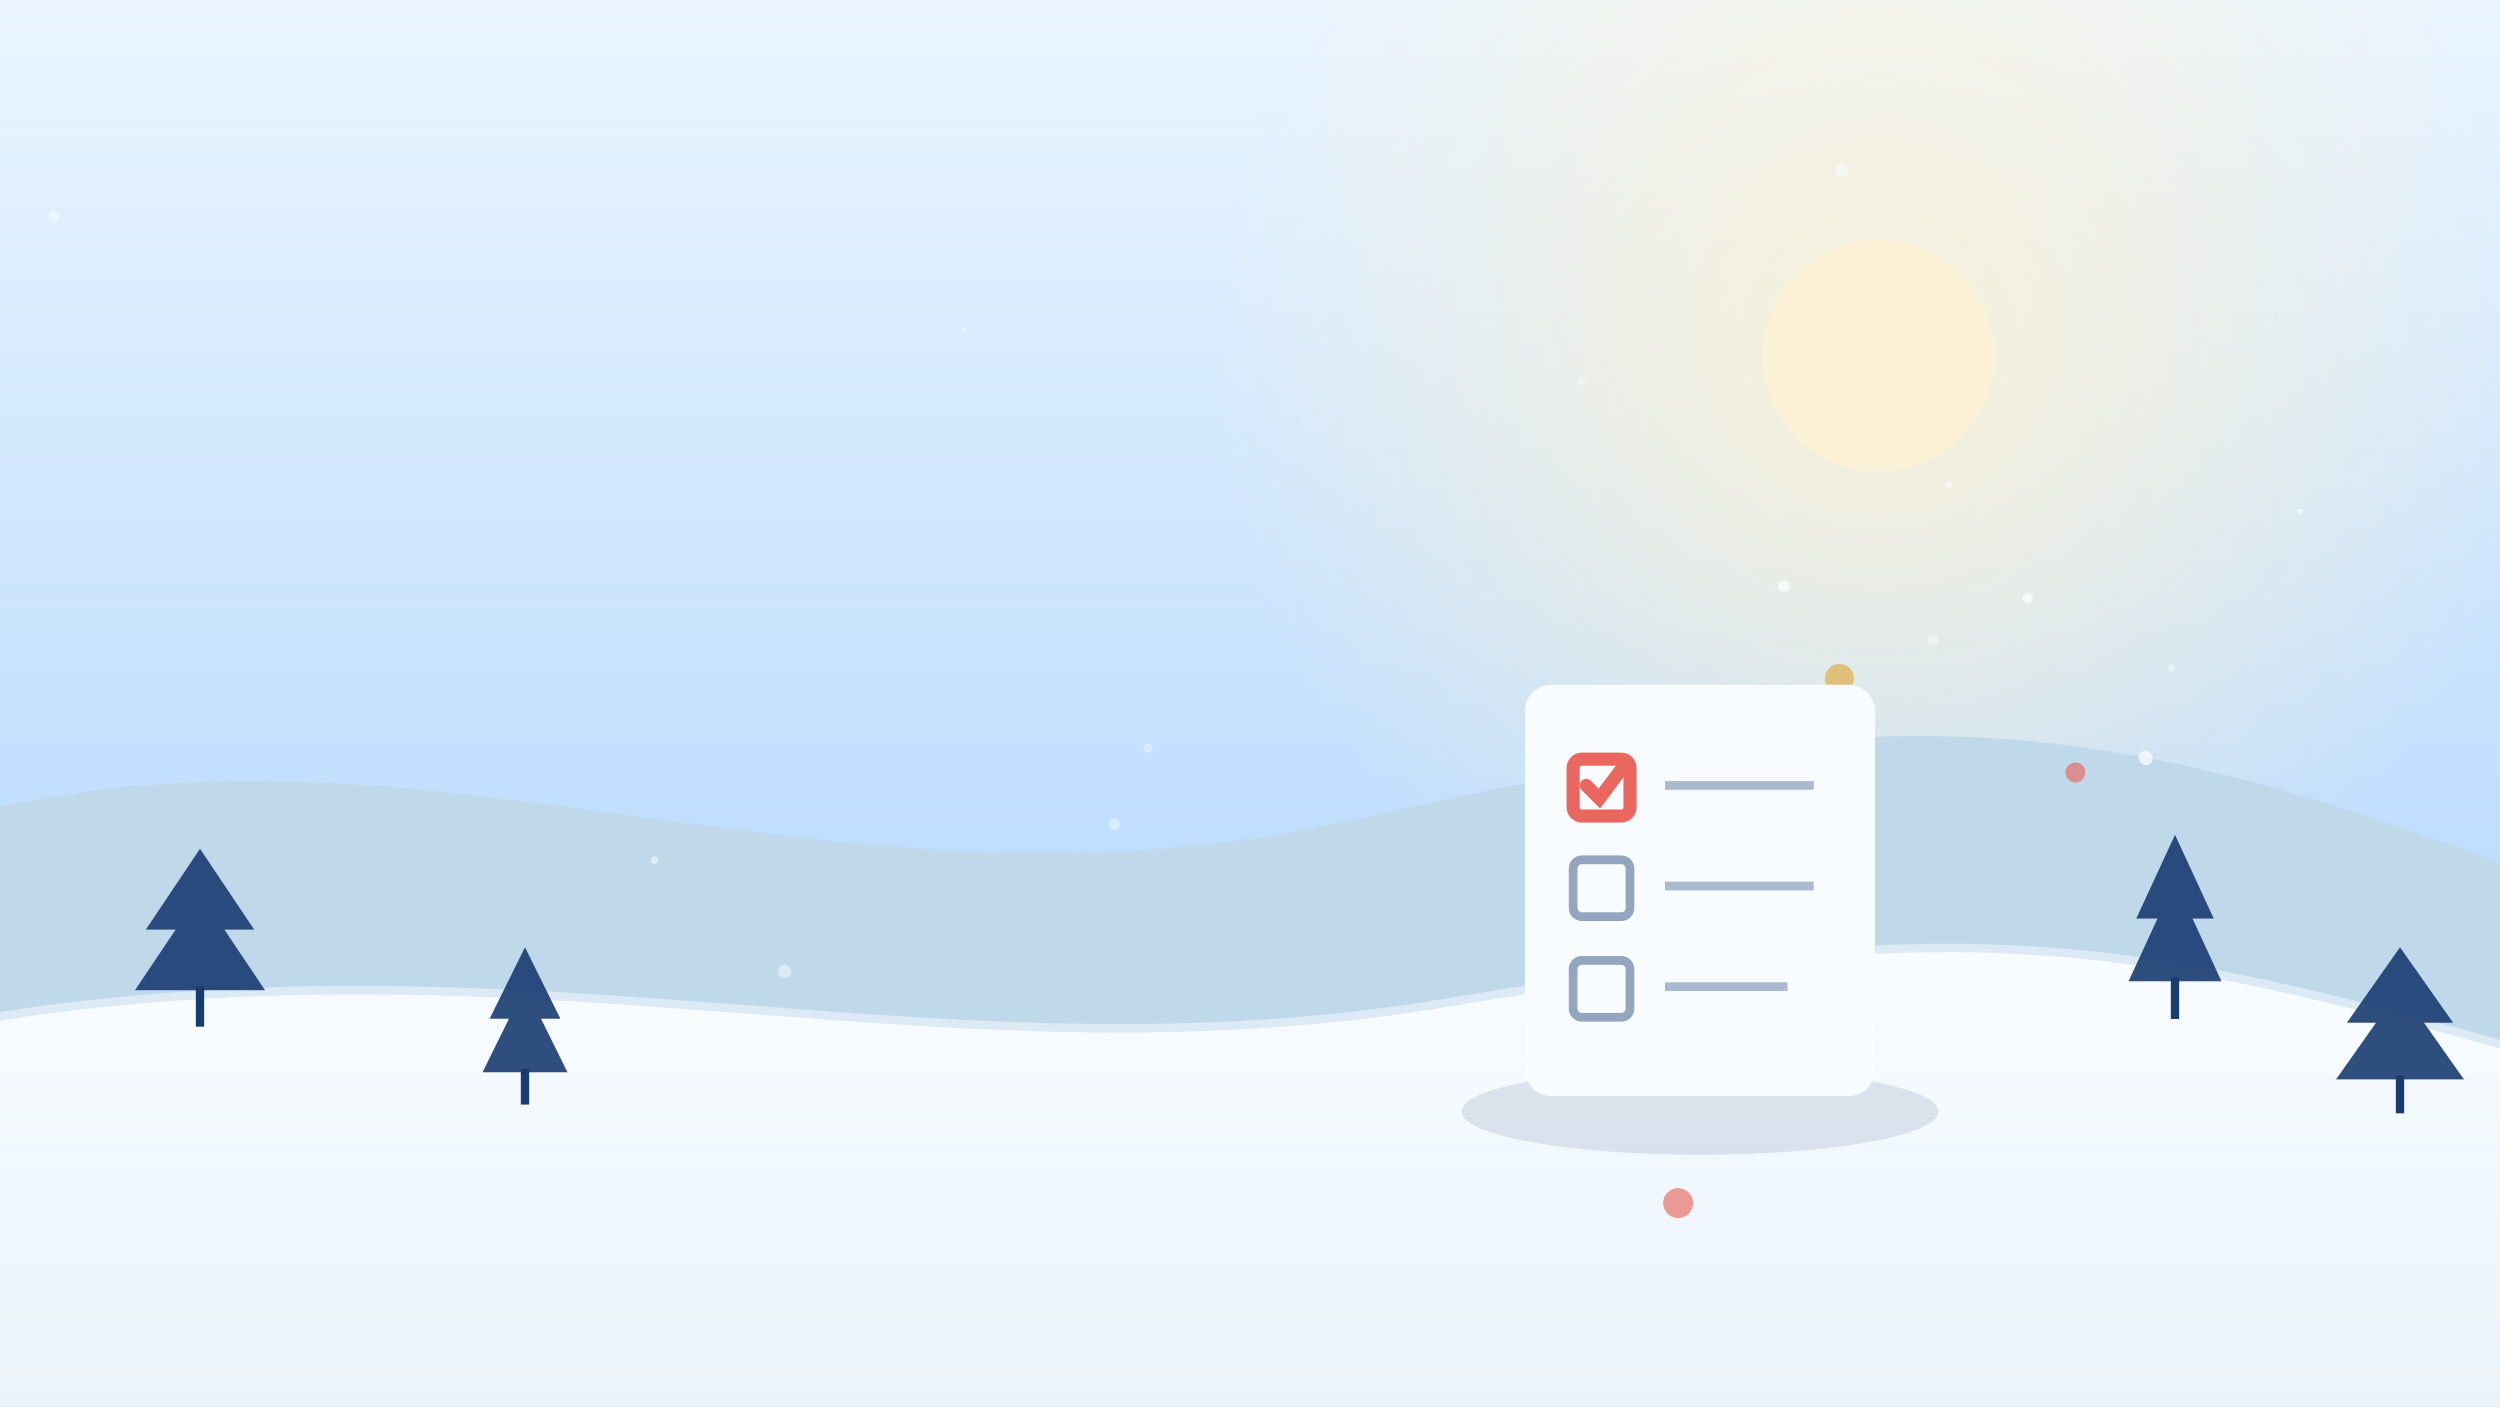
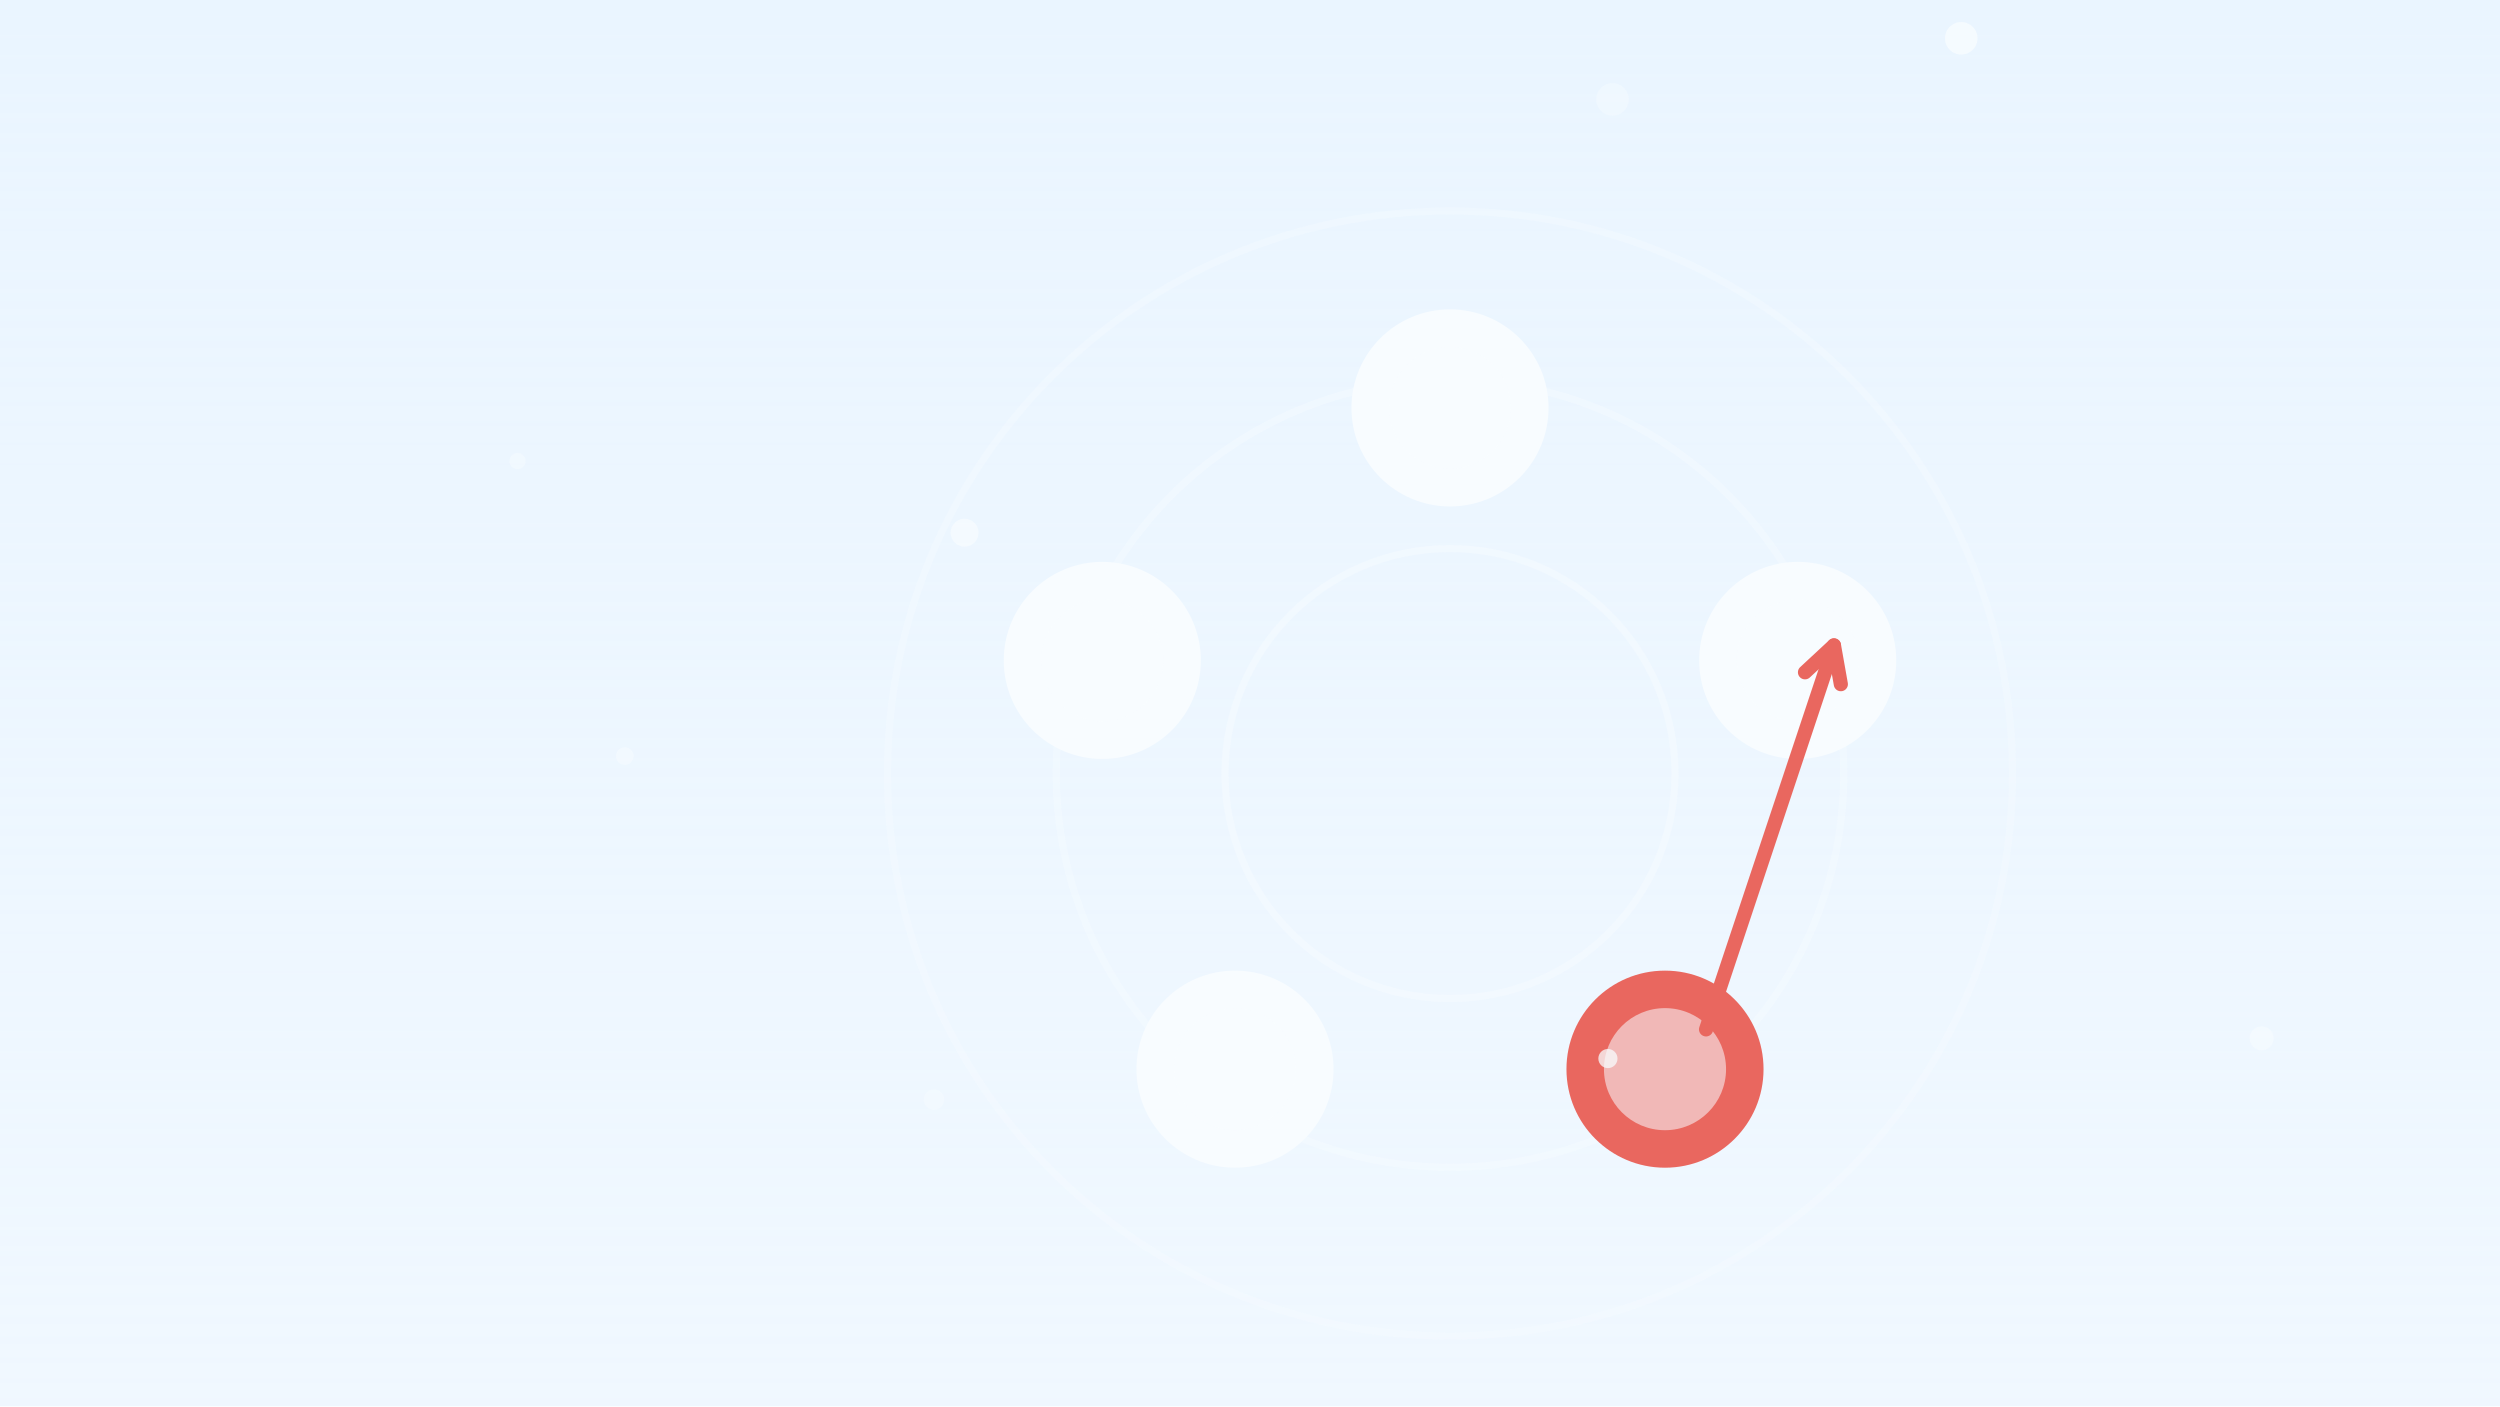
<svg xmlns="http://www.w3.org/2000/svg" viewBox="0 0 1200 675" width="1200" height="675" role="img" aria-labelledby="art-rules-fair-draw-winter-title art-rules-fair-draw-winter-desc">
  <defs>
    <linearGradient id="art-rules-fair-draw-winter-sky" x1="0" y1="0" x2="0" y2="1">
      <stop offset="0" stop-color="#EAF5FF" />
-       <stop offset="1" stop-color="#A3CEFD" />
-     </linearGradient>
-     <linearGradient id="art-rules-fair-draw-winter-ground" x1="0" y1="0" x2="0" y2="1">
-       <stop offset="0" stop-color="#F8FCFF" />
-       <stop offset="1" stop-color="#F8FCFF" stop-opacity="0.76" />
+       <stop offset="1" stop-color="#EAF5FF" stop-opacity="0.72" />
    </linearGradient>
    <radialGradient id="art-rules-fair-draw-winter-glow">
-       <stop offset="0" stop-color="#FFF2D2" stop-opacity="0.85" />
+       <stop offset="0" stop-color="#FFF2D2" stop-opacity="0.8" />
      <stop offset="1" stop-color="#FFF2D2" stop-opacity="0" />
    </radialGradient>
  </defs>
  <rect width="1200" height="675" fill="url(#art-rules-fair-draw-winter-sky)" />
-   <circle cx="901.7" cy="170.9" r="322.6" fill="url(#art-rules-fair-draw-winter-glow)" />
-   <circle cx="901.7" cy="170.9" r="55.7" fill="#FFF2D2" opacity="0.6" />
-   <path d="M0 387.2 C216 339.9, 408 447.9, 648 393.9 S984 333.2, 1200 414.2 L1200 675 L0 675 Z" fill="#BFD8EA" />
-   <path d="M0 489.8 C264 449.3, 456 523.6, 696 483.1 S1008 449.3, 1200 503.3 L1200 675 L0 675 Z" fill="url(#art-rules-fair-draw-winter-ground)" />
-   <path d="M0 489.8 C264 449.3, 456 523.6, 696 483.1 S1008 449.3, 1200 503.3" fill="none" stroke="#F8FCFF" stroke-width="8.1" opacity="0.5" />
-   <circle cx="38.5" cy="491" r="3.5" fill="#F8FCFF" opacity="0.64" />
-   <circle cx="99.7" cy="483.7" r="1.3" fill="#F8FCFF" opacity="0.77" />
-   <circle cx="1042.3" cy="320.6" r="1.8" fill="#F8FCFF" opacity="0.51" />
-   <circle cx="534.8" cy="395.6" r="3" fill="#F8FCFF" opacity="0.42" />
-   <circle cx="462.9" cy="158.6" r="1.5" fill="#F8FCFF" opacity="0.44" />
-   <circle cx="758.9" cy="182.9" r="2" fill="#F8FCFF" opacity="0.51" />
-   <circle cx="1104" cy="245.6" r="1.4" fill="#F8FCFF" opacity="0.62" />
-   <circle cx="935.3" cy="232.8" r="1.7" fill="#F8FCFF" opacity="0.67" />
-   <circle cx="856.3" cy="281.3" r="2.9" fill="#F8FCFF" opacity="0.79" />
-   <circle cx="973.3" cy="287.3" r="2.5" fill="#F8FCFF" opacity="0.79" />
-   <circle cx="314.2" cy="412.9" r="1.8" fill="#F8FCFF" opacity="0.60" />
-   <circle cx="376.6" cy="466.2" r="3.2" fill="#F8FCFF" opacity="0.50" />
-   <circle cx="1029.9" cy="363.8" r="3.4" fill="#F8FCFF" opacity="0.78" />
-   <circle cx="1134" cy="501.5" r="2.6" fill="#F8FCFF" opacity="0.38" />
-   <circle cx="25.6" cy="104.2" r="2.8" fill="#F8FCFF" opacity="0.50" />
-   <circle cx="551" cy="358.9" r="2.2" fill="#F8FCFF" opacity="0.35" />
-   <circle cx="884" cy="81.7" r="3.1" fill="#F8FCFF" opacity="0.66" />
-   <circle cx="927.6" cy="307.3" r="2.6" fill="#F8FCFF" opacity="0.48" />
-   <rect x="94" y="473.4" width="4" height="19.4" fill="#183B70" />
-   <path d="M96 407.4 L70 446.2 L84.3 446.2 L64.8 475.3 L127.2 475.3 L107.7 446.2 L122 446.2 Z" fill="#183B70" opacity="0.9" />
-   <rect x="250" y="513" width="4" height="17.2" fill="#183B70" />
-   <path d="M252 454.7 L235 489 L244.3 489 L231.6 514.7 L272.4 514.7 L259.7 489 L269 489 Z" fill="#183B70" opacity="0.9" />
-   <rect x="1042" y="469" width="4" height="20.1" fill="#183B70" />
-   <path d="M1044 400.7 L1025.4 440.9 L1035.6 440.9 L1021.7 471 L1066.3 471 L1052.4 440.9 L1062.6 440.9 Z" fill="#183B70" opacity="0.9" />
-   <rect x="1150" y="516.3" width="4" height="18.1" fill="#183B70" />
-   <path d="M1152 454.7 L1126.5 490.9 L1140.5 490.9 L1121.3 518.1 L1182.7 518.1 L1163.5 490.9 L1177.5 490.9 Z" fill="#183B70" opacity="0.9" />
-   <ellipse cx="816" cy="533.5" rx="114.5" ry="20.8" fill="#183B70" opacity="0.12" />
-   <circle cx="805.5" cy="577.5" r="7.2" fill="#E9675F" opacity="0.65" />
-   <circle cx="882.9" cy="325.7" r="7" fill="#DFA93E" opacity="0.65" />
-   <circle cx="996.2" cy="370.8" r="4.8" fill="#E9675F" opacity="0.65" />
-   <g transform="translate(816 425.3) scale(2.1)">
-     <rect x="-40" y="-46" width="80" height="94" rx="6" fill="#F8FCFF" />
-     <rect x="-29" y="-29" width="13" height="13" rx="2" fill="none" stroke="#E9675F" stroke-width="3" />
-     <path d="M-26 -23 L-23 -20 L-17 -28" fill="none" stroke="#E9675F" stroke-width="3" stroke-linecap="round" />
-     <line x1="-8" y1="-23" x2="26" y2="-23" stroke="#183B70" stroke-width="2" opacity="0.34" />
-     <rect x="-29" y="-6" width="13" height="13" rx="2" fill="none" stroke="#183B70" stroke-width="2" opacity="0.45" />
-     <line x1="-8" y1="0" x2="26" y2="0" stroke="#183B70" stroke-width="2" opacity="0.34" />
-     <rect x="-29" y="17" width="13" height="13" rx="2" fill="none" stroke="#183B70" stroke-width="2" opacity="0.45" />
-     <line x1="-8" y1="23" x2="20" y2="23" stroke="#183B70" stroke-width="2" opacity="0.34" />
-   </g>
+   <circle cx="696" cy="371.3" r="108" fill="none" stroke="#F8FCFF" stroke-width="3.4" opacity="0.42" />
+   <circle cx="696" cy="371.3" r="189" fill="none" stroke="#F8FCFF" stroke-width="3.4" opacity="0.36" />
+   <circle cx="696" cy="371.3" r="270" fill="none" stroke="#F8FCFF" stroke-width="3.4" opacity="0.30" />
+   <circle cx="696" cy="195.8" r="47.3" fill="#F8FCFF" />
+   <circle cx="696" cy="195.8" r="29.3" fill="#F8FCFF" opacity="0.55" />
+   <circle cx="862.9" cy="317" r="47.3" fill="#F8FCFF" />
+   <circle cx="862.9" cy="317" r="29.3" fill="#F8FCFF" opacity="0.55" />
+   <circle cx="799.2" cy="513.2" r="47.3" fill="#E9675F" />
+   <circle cx="799.2" cy="513.2" r="29.3" fill="#F8FCFF" opacity="0.55" />
+   <circle cx="592.8" cy="513.2" r="47.3" fill="#F8FCFF" />
+   <circle cx="592.8" cy="513.2" r="29.3" fill="#F8FCFF" opacity="0.55" />
+   <circle cx="529.1" cy="317" r="47.3" fill="#F8FCFF" />
+   <circle cx="529.1" cy="317" r="29.3" fill="#F8FCFF" opacity="0.55" />
+   <path d="M818.9 494.1 L880.3 309.8" fill="none" stroke="#E9675F" stroke-width="6.8" stroke-linecap="round" stroke-linejoin="round" />
+   <path d="M883.6 328.4 L880.3 309.8 L866.4 322.7" fill="none" stroke="#E9675F" stroke-width="6.8" stroke-linecap="round" stroke-linejoin="round" />
+   <circle cx="771.8" cy="508.1" r="4.6" fill="#F8FCFF" opacity="0.74" />
+   <circle cx="941.4" cy="18.4" r="7.8" fill="#F8FCFF" opacity="0.82" />
+   <circle cx="774" cy="47.7" r="7.8" fill="#F8FCFF" opacity="0.39" />
+   <circle cx="1085.6" cy="498.4" r="5.8" fill="#F8FCFF" opacity="0.48" />
+   <circle cx="463" cy="255.7" r="6.7" fill="#F8FCFF" opacity="0.71" />
+   <circle cx="248.4" cy="221.3" r="3.9" fill="#F8FCFF" opacity="0.41" />
+   <circle cx="299.9" cy="362.9" r="4.2" fill="#F8FCFF" opacity="0.52" />
+   <circle cx="448.3" cy="527.8" r="4.9" fill="#F8FCFF" opacity="0.40" />
</svg>
